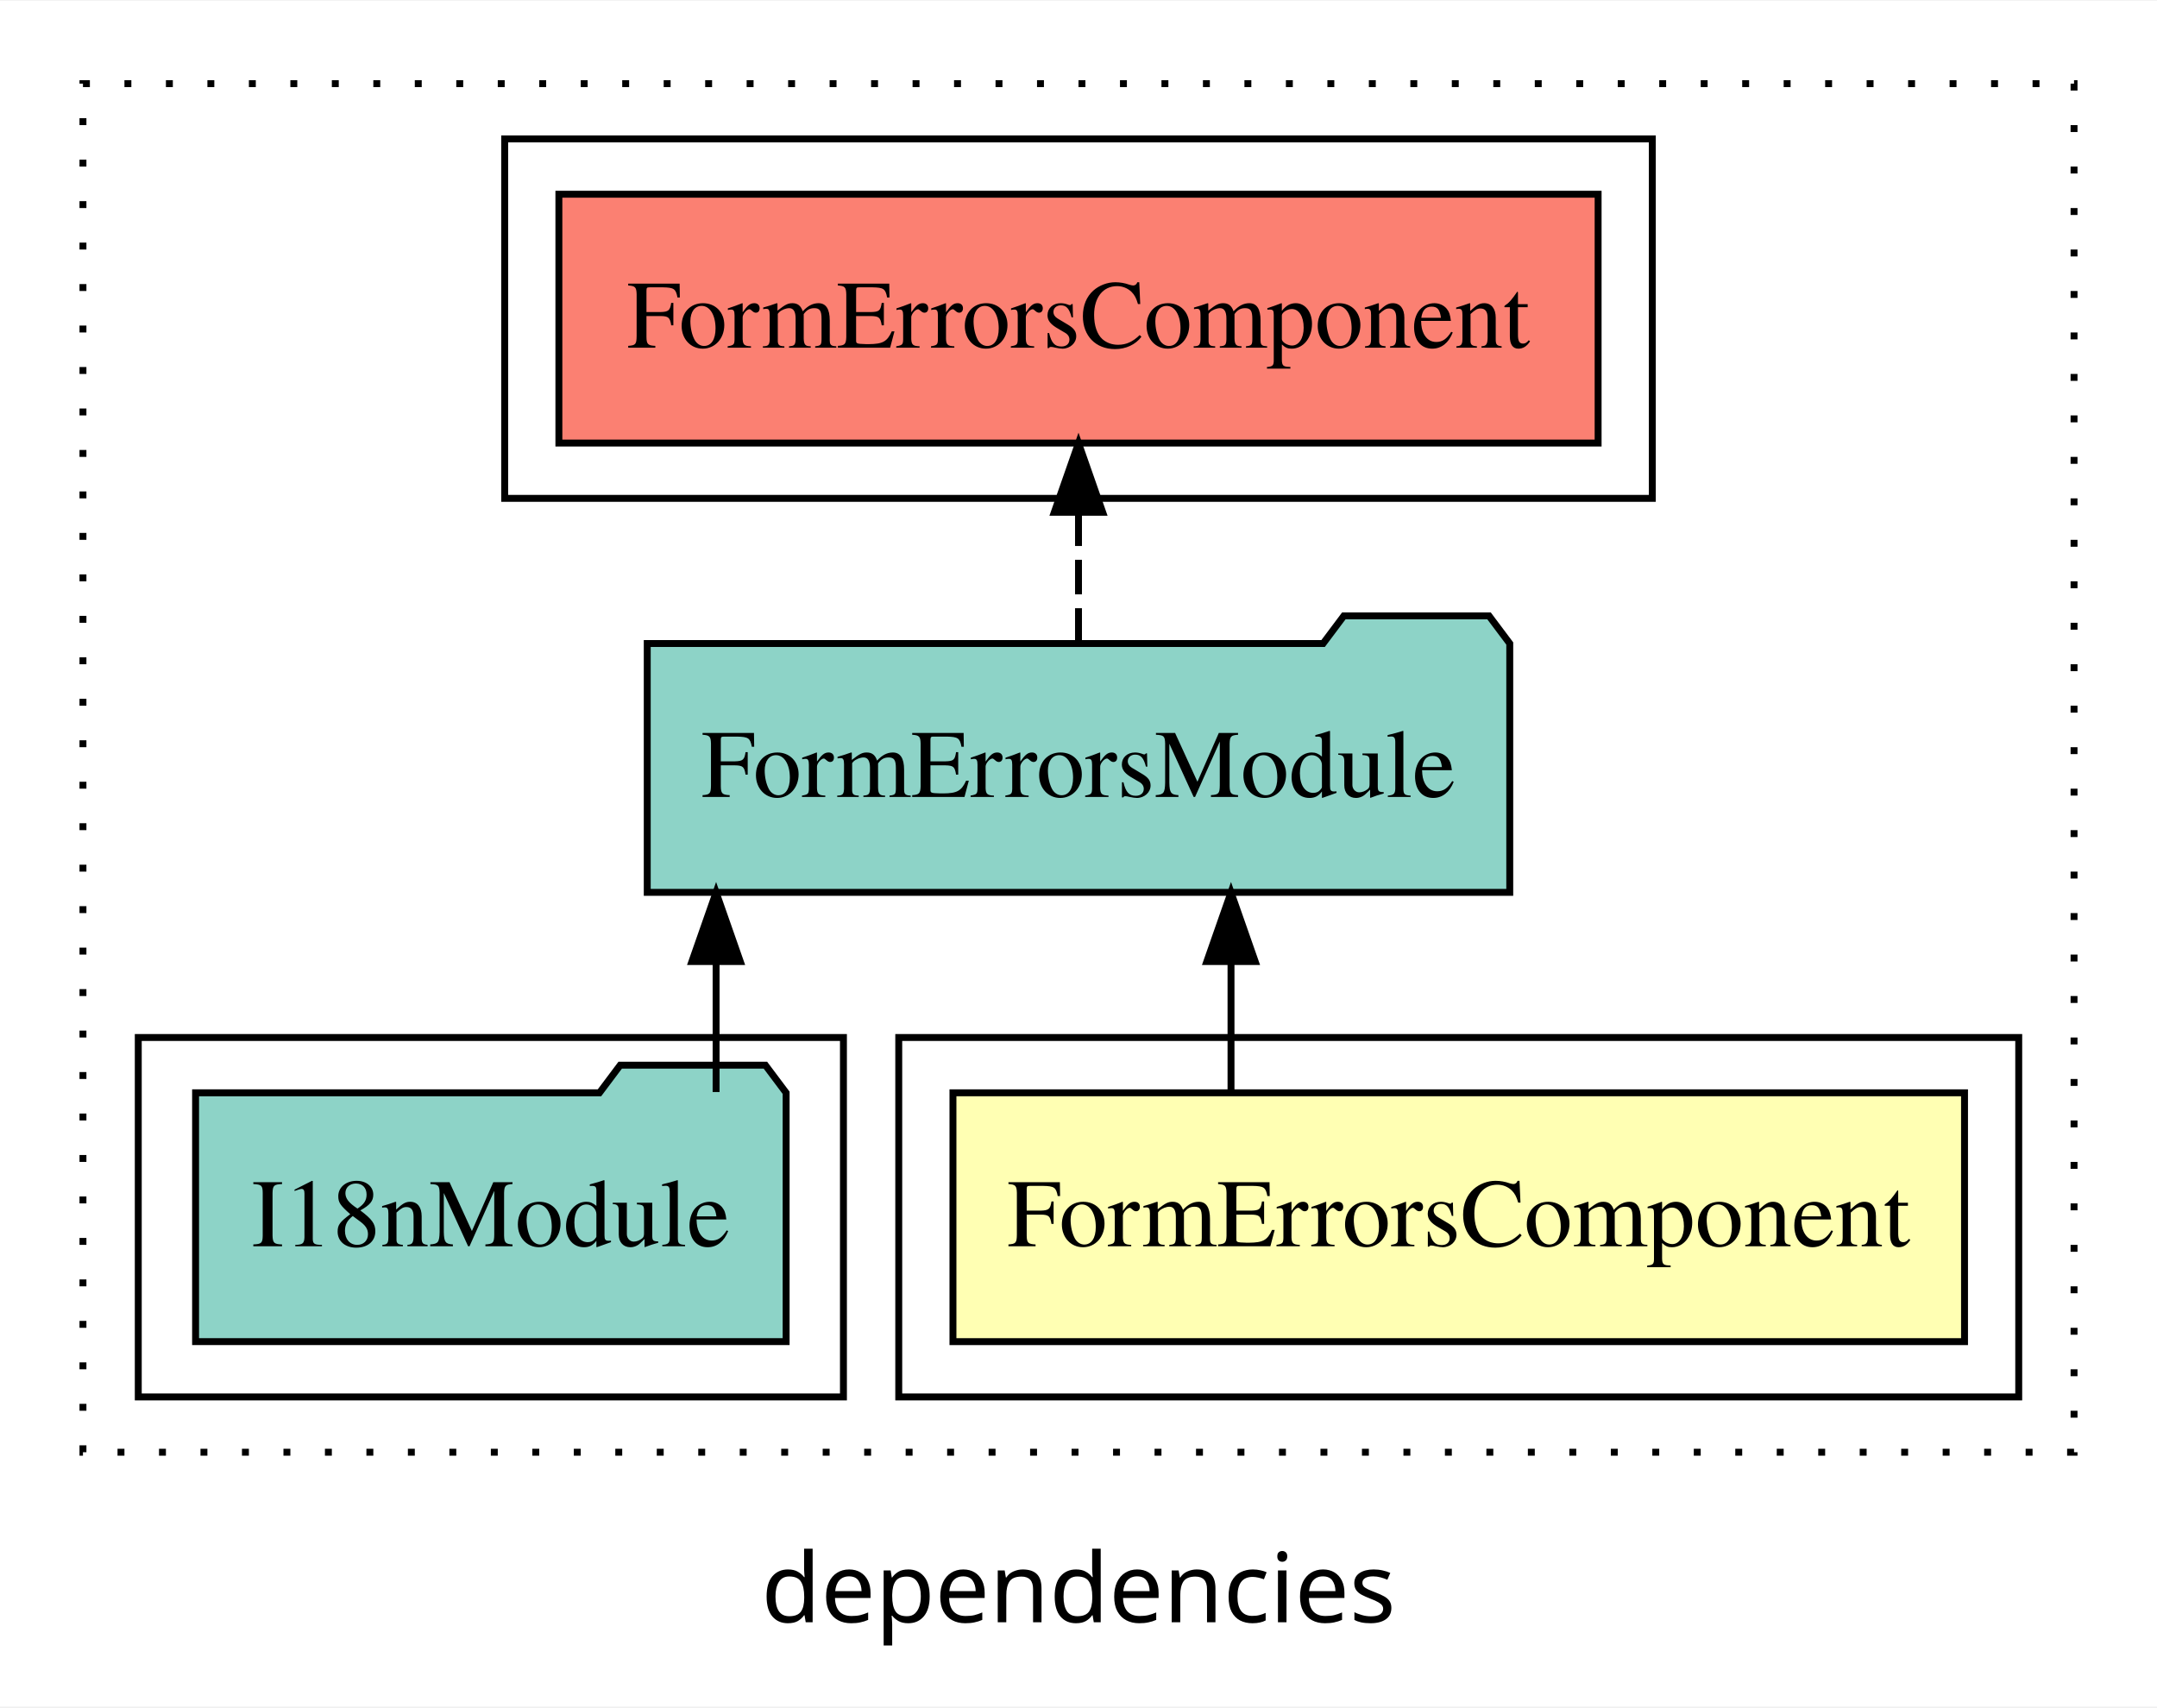
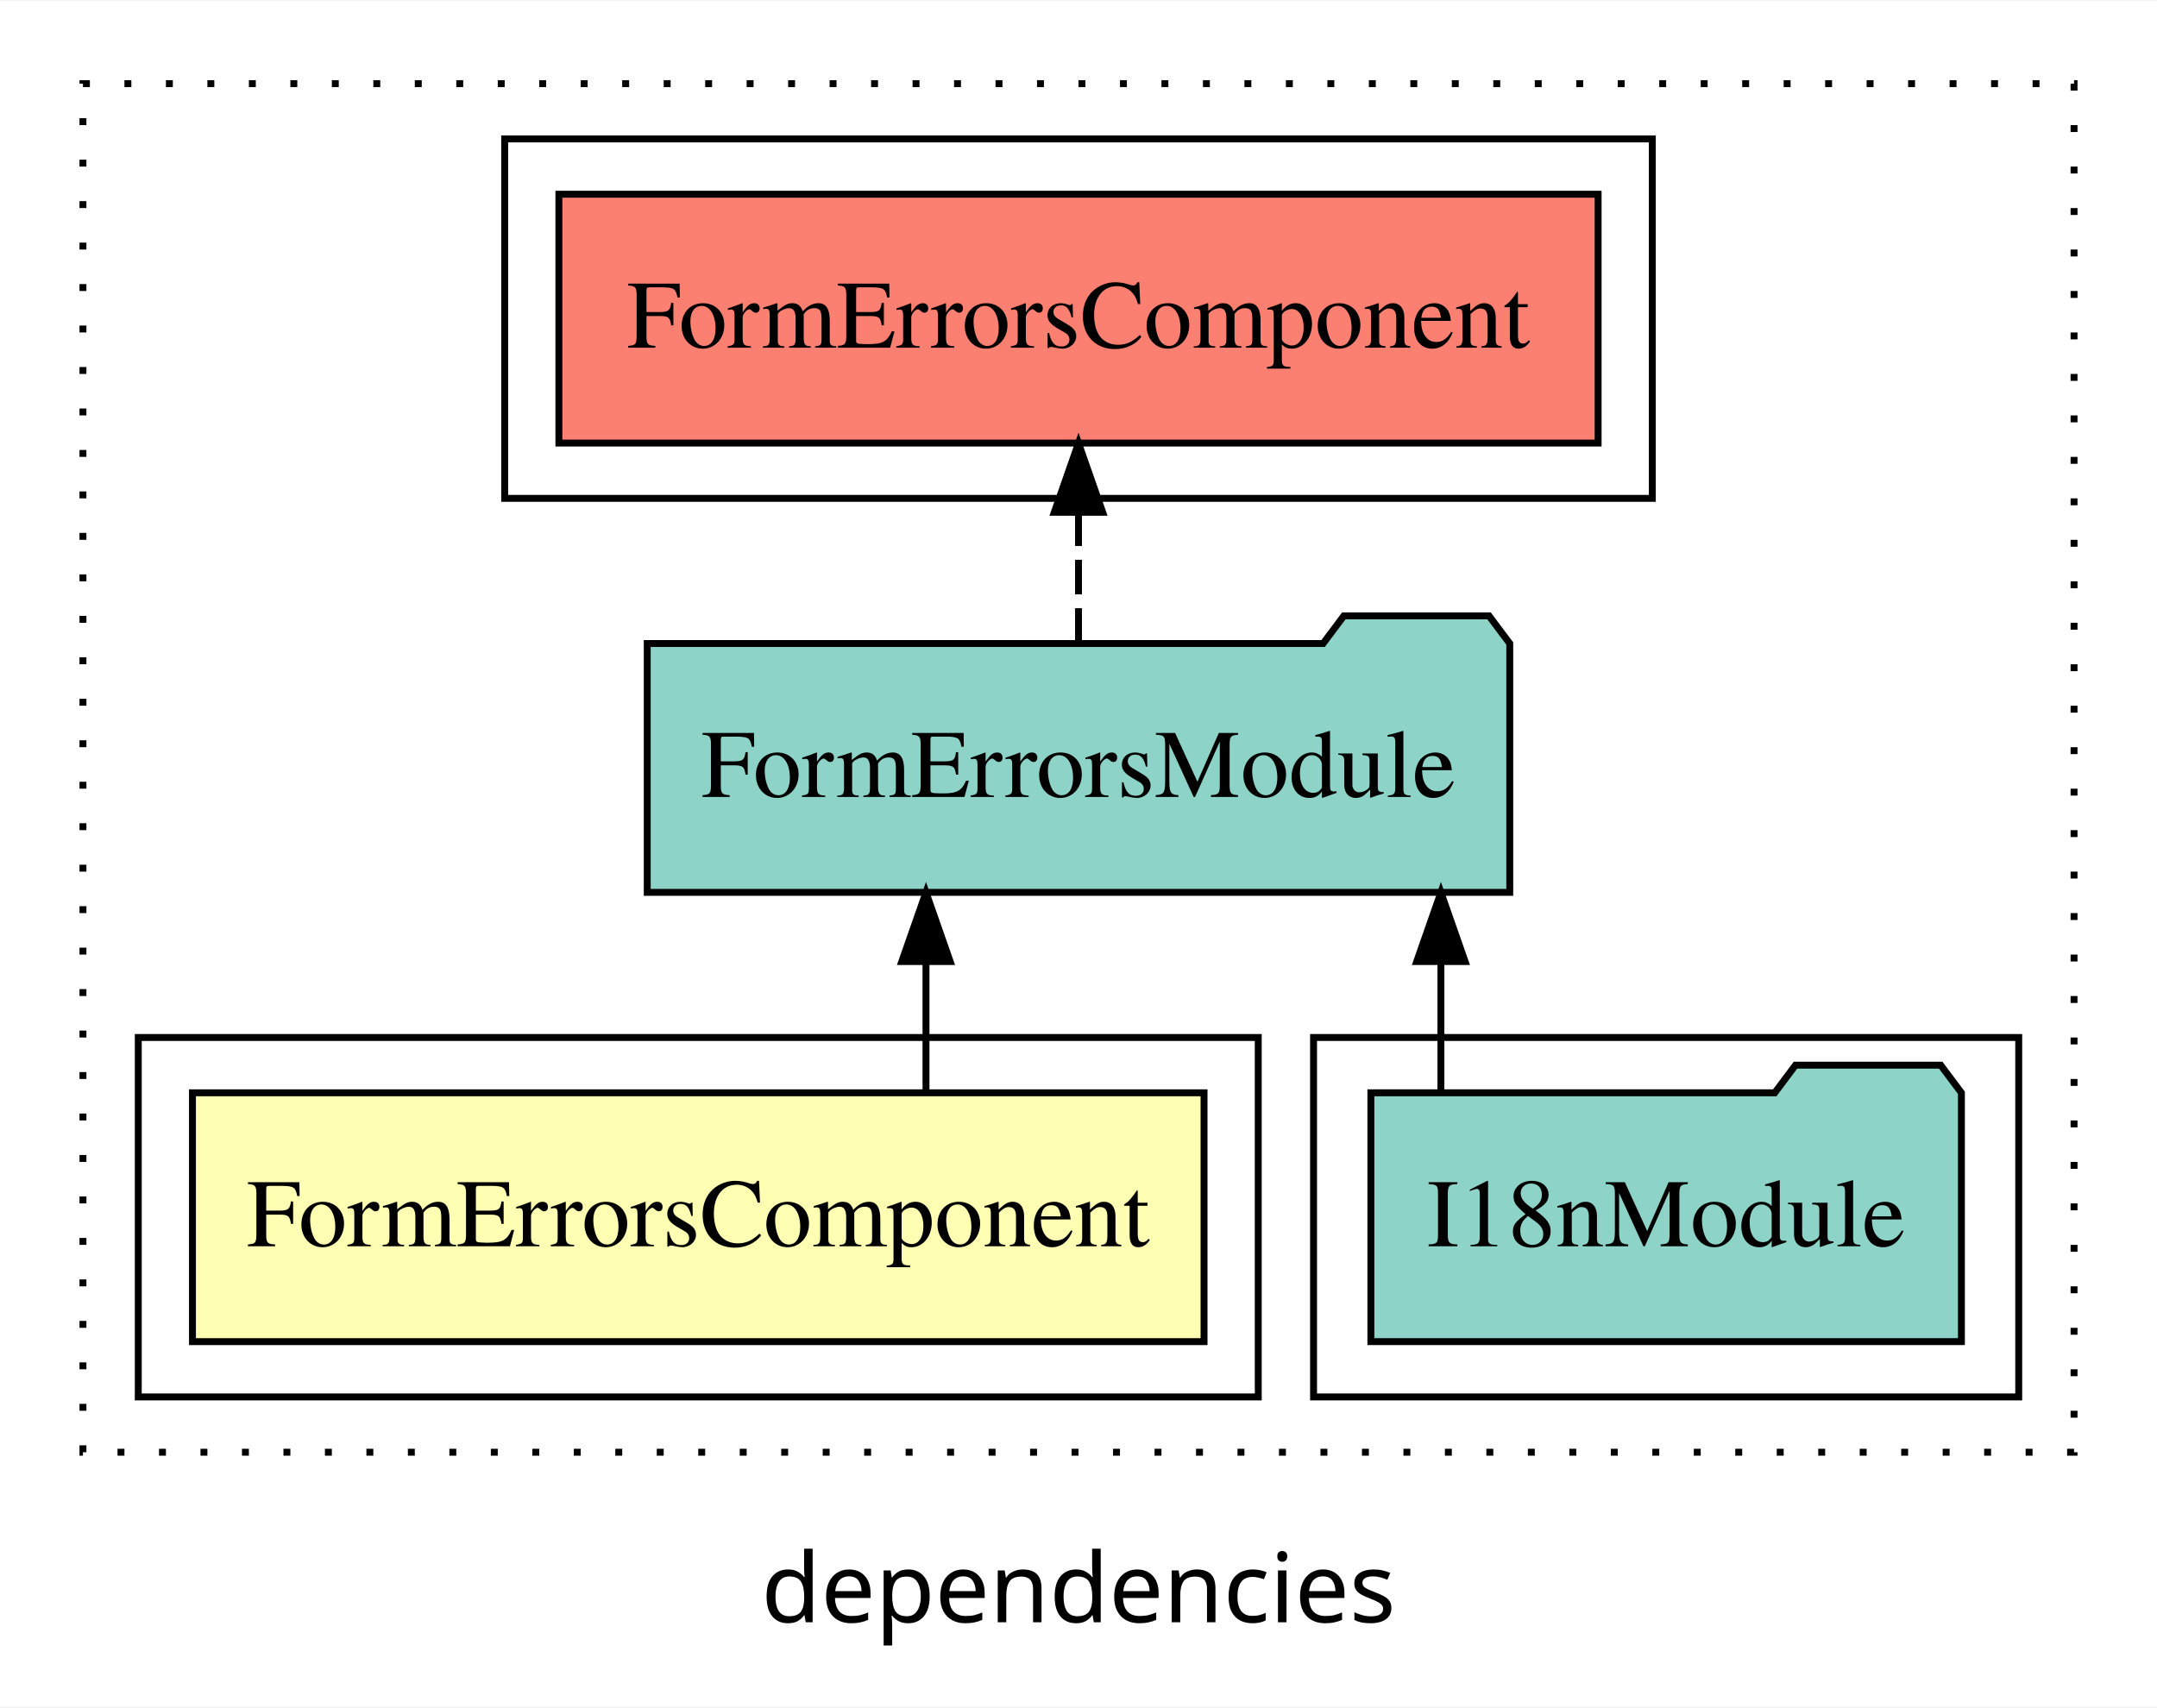
<svg xmlns="http://www.w3.org/2000/svg" width="312pt" height="247pt" viewBox="0.00 0.00 312.00 246.80">
  <g id="graph0" class="graph" transform="scale(1 1) rotate(0) translate(4 242.8)">
    <polygon fill="white" stroke="transparent" points="-4,4 -4,-242.8 308,-242.8 308,4 -4,4" />
    <text text-anchor="middle" x="152" y="-8.2" font-family="sans-serif" font-size="14.00">dependencies</text>
    <g id="clust1" class="cluster">
      <polygon fill="none" stroke="black" stroke-dasharray="1,5" points="8,-32.8 8,-230.8 296,-230.8 296,-32.8 8,-32.8" />
    </g>
    <g id="clust5" class="cluster">
      <polygon fill="none" stroke="black" points="69,-170.8 69,-222.8 235,-222.8 235,-170.8 69,-170.8" />
    </g>
+     <g id="clust4" class="cluster">
+       <polygon fill="none" stroke="black" points="186,-40.8 186,-92.8 288,-92.8 288,-40.8 186,-40.8" />
+     </g>
    <g id="clust2" class="cluster">
-       <polygon fill="none" stroke="black" points="126,-40.8 126,-92.8 288,-92.8 288,-40.8 126,-40.8" />
-     </g>
-     <g id="clust4" class="cluster">
-       <polygon fill="none" stroke="black" points="16,-40.8 16,-92.8 118,-92.8 118,-40.8 16,-40.8" />
+       <polygon fill="none" stroke="black" points="16,-40.8 16,-92.8 178,-92.8 178,-40.8 16,-40.8" />
    </g>
    <g id="node1" class="node">
-       <polygon fill="#ffffb3" stroke="black" points="280.16,-84.8 133.84,-84.8 133.84,-48.8 280.16,-48.8 280.16,-84.8" />
-       <text text-anchor="middle" x="207" y="-62.6" font-family="Times,serif" font-size="14.00">FormErrorsComponent</text>
+       <polygon fill="#ffffb3" stroke="black" points="170.16,-84.8 23.84,-84.8 23.84,-48.8 170.16,-48.8 170.16,-84.8" />
+       <text text-anchor="middle" x="97" y="-62.6" font-family="Times,serif" font-size="14.00">FormErrorsComponent</text>
    </g>
    <g id="node2" class="node">
      <polygon fill="#8dd3c7" stroke="black" points="214.38,-149.8 211.38,-153.8 190.38,-153.8 187.38,-149.8 89.62,-149.8 89.62,-113.8 214.38,-113.8 214.38,-149.8" />
      <text text-anchor="middle" x="152" y="-127.6" font-family="Times,serif" font-size="14.00">FormErrorsModule</text>
    </g>
    <g id="edge1" class="edge">
-       <path fill="none" stroke="black" d="M174.06,-84.91C174.06,-84.91 174.06,-103.79 174.06,-103.79" />
-       <polygon fill="black" stroke="black" points="170.56,-103.79 174.06,-113.79 177.56,-103.79 170.56,-103.79" />
+       <path fill="none" stroke="black" d="M129.94,-84.91C129.94,-84.91 129.94,-103.79 129.94,-103.79" />
+       <polygon fill="black" stroke="black" points="126.44,-103.79 129.94,-113.79 133.44,-103.79 126.44,-103.79" />
    </g>
    <g id="node4" class="node">
      <polygon fill="#fb8072" stroke="black" points="227.16,-214.8 76.84,-214.8 76.84,-178.8 227.16,-178.8 227.16,-214.8" />
      <text text-anchor="middle" x="152" y="-192.6" font-family="Times,serif" font-size="14.00">FormErrorsComponent </text>
    </g>
    <g id="edge3" class="edge">
      <path fill="none" stroke="black" stroke-dasharray="5,2" d="M152,-149.91C152,-149.91 152,-168.79 152,-168.79" />
      <polygon fill="black" stroke="black" points="148.5,-168.79 152,-178.79 155.5,-168.79 148.5,-168.79" />
    </g>
    <g id="node3" class="node">
-       <polygon fill="#8dd3c7" stroke="black" points="109.71,-84.8 106.71,-88.8 85.71,-88.8 82.71,-84.8 24.29,-84.8 24.29,-48.8 109.71,-48.8 109.71,-84.8" />
-       <text text-anchor="middle" x="67" y="-62.6" font-family="Times,serif" font-size="14.00">I18nModule</text>
+       <polygon fill="#8dd3c7" stroke="black" points="279.71,-84.8 276.71,-88.8 255.71,-88.8 252.71,-84.8 194.29,-84.8 194.29,-48.8 279.71,-48.8 279.71,-84.8" />
+       <text text-anchor="middle" x="237" y="-62.6" font-family="Times,serif" font-size="14.00">I18nModule</text>
    </g>
    <g id="edge2" class="edge">
-       <path fill="none" stroke="black" d="M99.58,-84.91C99.58,-84.91 99.58,-103.79 99.58,-103.79" />
-       <polygon fill="black" stroke="black" points="96.08,-103.79 99.58,-113.79 103.08,-103.79 96.08,-103.79" />
+       <path fill="none" stroke="black" d="M204.42,-84.91C204.42,-84.91 204.42,-103.79 204.42,-103.79" />
+       <polygon fill="black" stroke="black" points="200.92,-103.79 204.42,-113.79 207.92,-103.79 200.92,-103.79" />
    </g>
  </g>
</svg>
